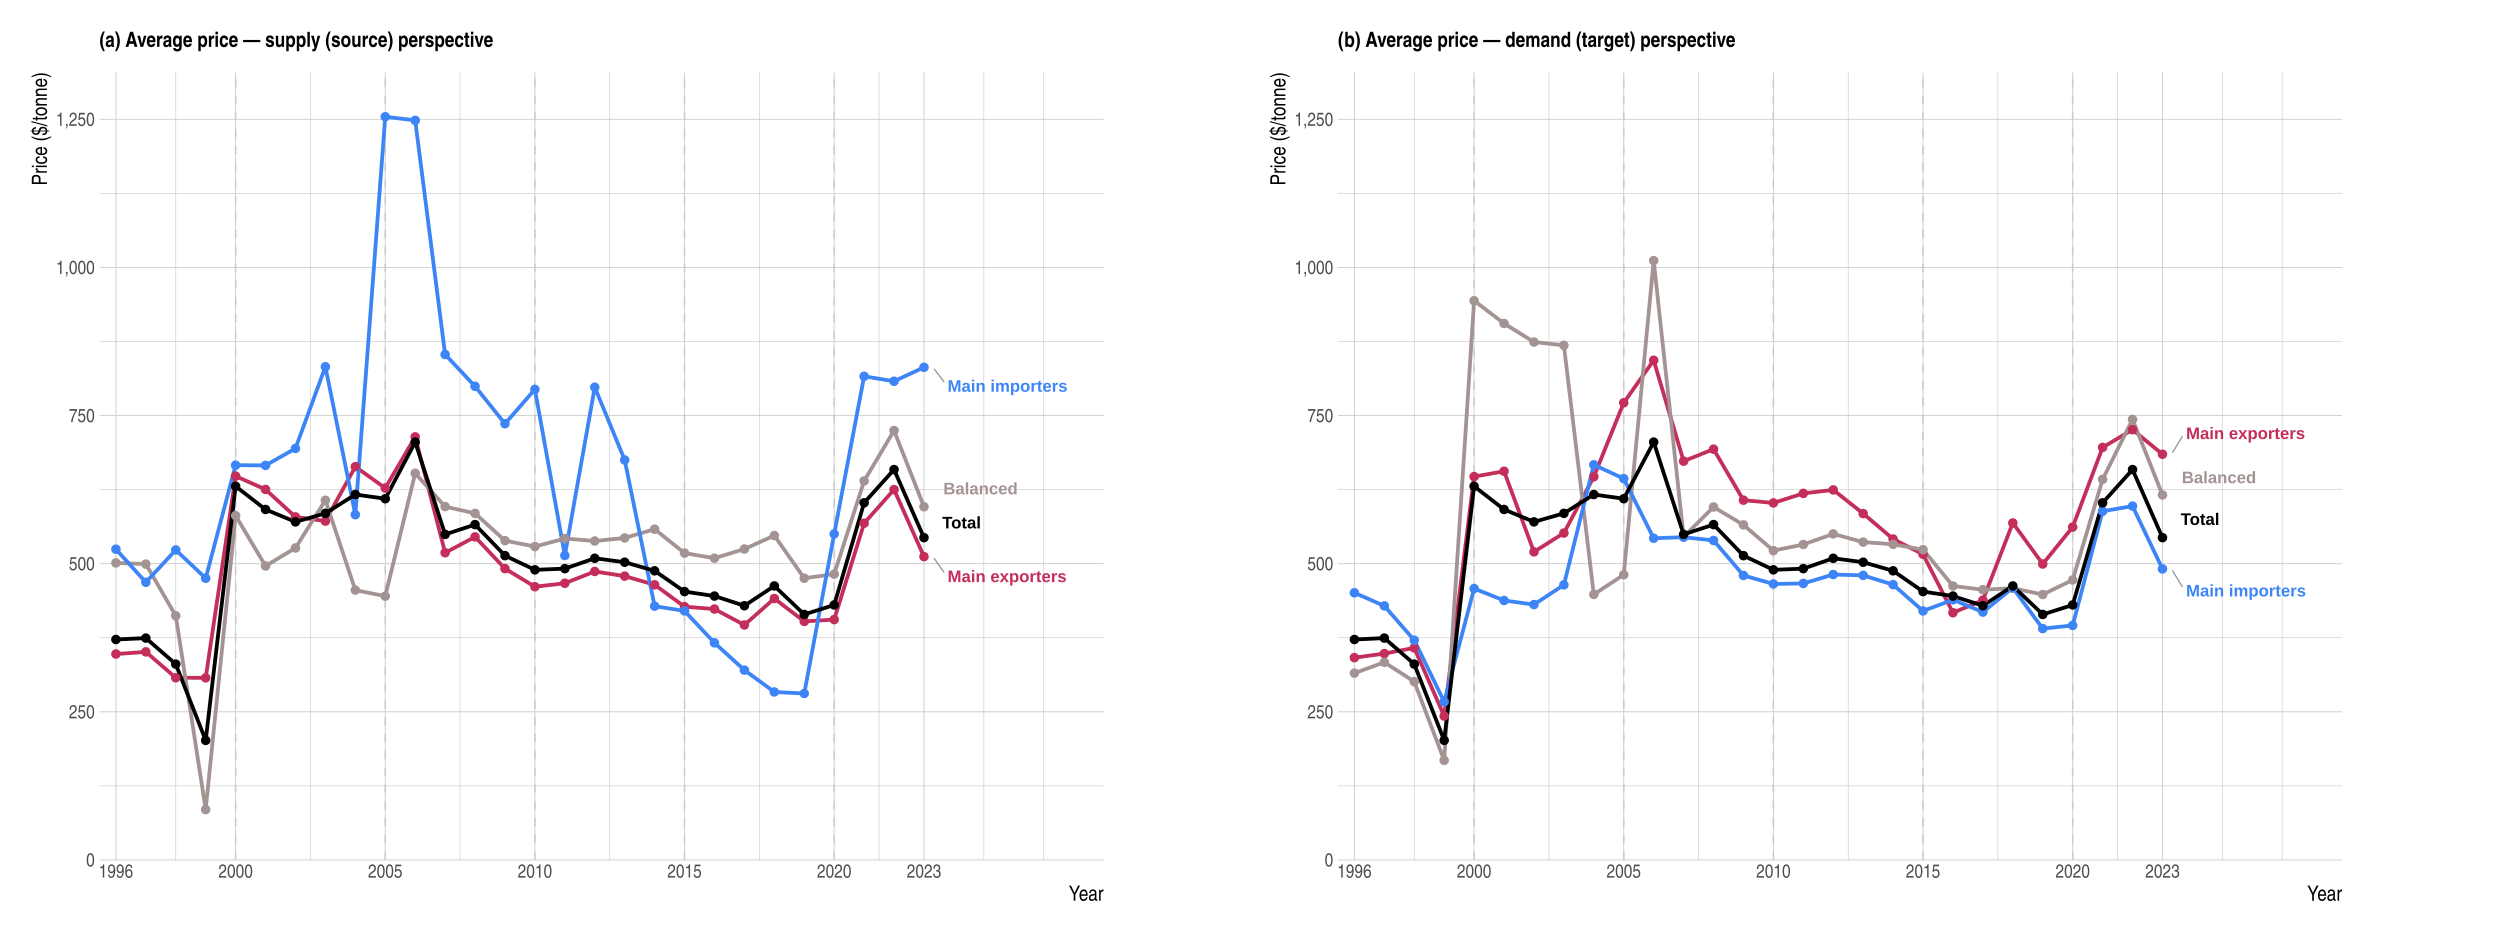
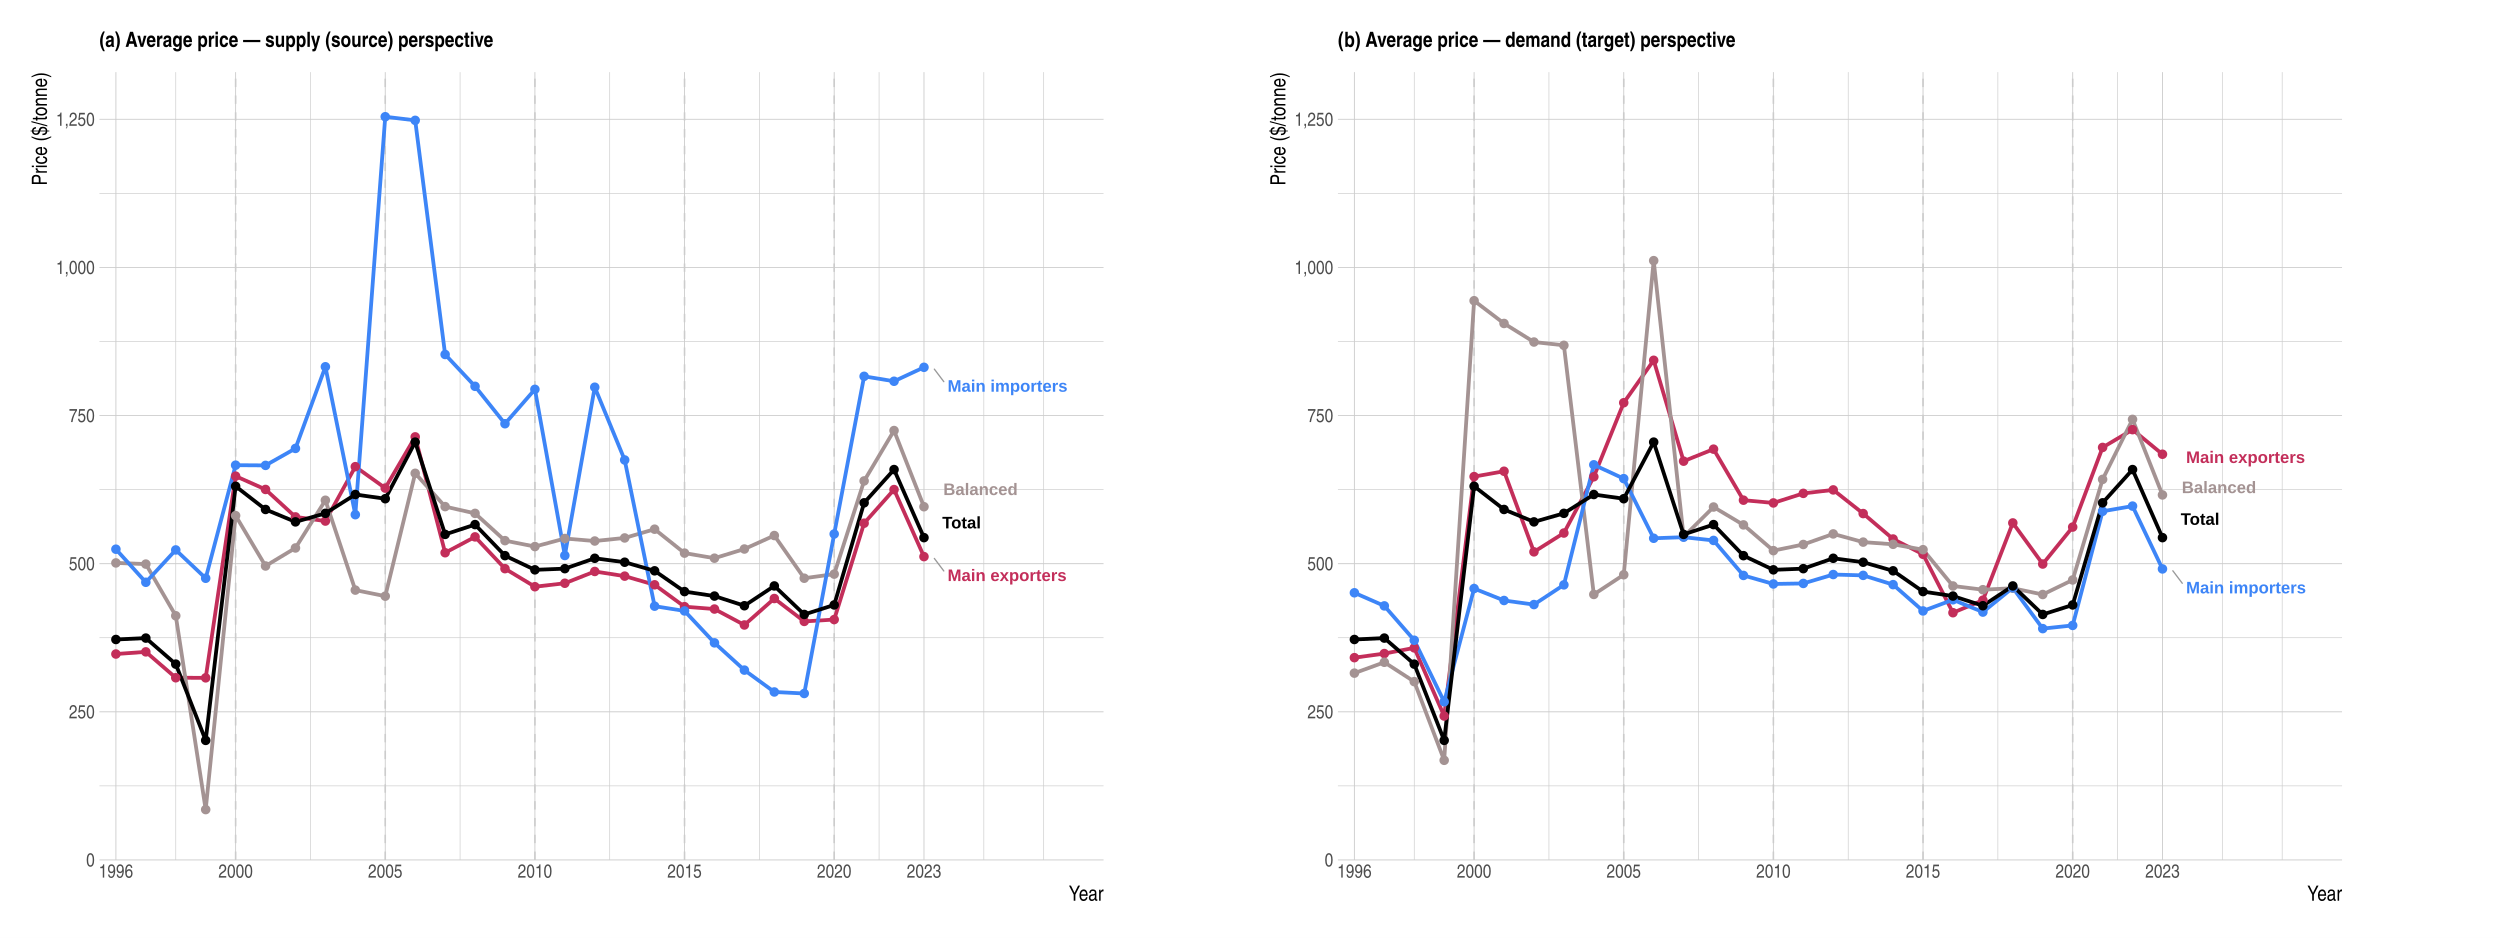
<svg xmlns="http://www.w3.org/2000/svg" class="svglite" width="1190.40pt" height="446.40pt" viewBox="0 0 1190.40 446.40">
  <defs>
    <style type="text/css">
    .svglite line, .svglite polyline, .svglite polygon, .svglite path, .svglite rect, .svglite circle {
      fill: none;
      stroke: #000000;
      stroke-linecap: round;
      stroke-linejoin: round;
      stroke-miterlimit: 10.00;
    }
    .svglite text {
      white-space: pre;
    }
  </style>
  </defs>
  <rect width="100%" height="100%" style="stroke: none; fill: #FFFFFF;" />
  <defs>
    <clipPath id="cpMC4wMHwxMTkwLjQwfDAuMDB8NDQ2LjQw">
      <rect x="0.00" y="0.00" width="1190.40" height="446.40" />
    </clipPath>
  </defs>
  <g clip-path="url(#cpMC4wMHwxMTkwLjQwfDAuMDB8NDQ2LjQw)">
    <rect x="0.00" y="0.00" width="1190.40" height="446.40" style="stroke-width: 1.07; stroke: #FFFFFF; fill: #FFFFFF;" />
  </g>
  <defs>
    <clipPath id="cpNDcuMzV8MTExNS4xOHwzNC4zNnw0MDkuNDY=">
      <rect x="47.35" y="34.36" width="1067.83" height="375.10" />
    </clipPath>
  </defs>
  <g clip-path="url(#cpNDcuMzV8MTExNS4xOHwzNC4zNnw0MDkuNDY=)">
</g>
  <g clip-path="url(#cpMC4wMHwxMTkwLjQwfDAuMDB8NDQ2LjQw)">
</g>
  <defs>
    <clipPath id="cpNS40OHw1OTUuMjB8NS40OHw0NDAuOTI=">
      <rect x="5.48" y="5.48" width="589.72" height="435.44" />
    </clipPath>
  </defs>
  <g clip-path="url(#cpNS40OHw1OTUuMjB8NS40OHw0NDAuOTI=)">
</g>
  <g clip-path="url(#cpMC4wMHwxMTkwLjQwfDAuMDB8NDQ2LjQw)">
</g>
  <defs>
    <clipPath id="cpNTk1LjIwfDExODQuOTJ8NS40OHw0NDAuOTI=">
      <rect x="595.20" y="5.48" width="589.72" height="435.44" />
    </clipPath>
  </defs>
  <g clip-path="url(#cpNTk1LjIwfDExODQuOTJ8NS40OHw0NDAuOTI=)">
</g>
  <g clip-path="url(#cpMC4wMHwxMTkwLjQwfDAuMDB8NDQ2LjQw)">
    <polyline points="47.35,374.20 525.46,374.20 " style="stroke-width: 0.32; stroke: #CCCCCC; stroke-linecap: butt;" />
    <polyline points="47.35,303.67 525.46,303.67 " style="stroke-width: 0.32; stroke: #CCCCCC; stroke-linecap: butt;" />
    <polyline points="47.35,233.14 525.46,233.14 " style="stroke-width: 0.32; stroke: #CCCCCC; stroke-linecap: butt;" />
    <polyline points="47.35,162.61 525.46,162.61 " style="stroke-width: 0.32; stroke: #CCCCCC; stroke-linecap: butt;" />
    <polyline points="47.35,92.08 525.46,92.08 " style="stroke-width: 0.32; stroke: #CCCCCC; stroke-linecap: butt;" />
    <polyline points="83.69,409.46 83.69,34.36 " style="stroke-width: 0.32; stroke: #CCCCCC; stroke-linecap: butt;" />
    <polyline points="147.82,409.46 147.82,34.36 " style="stroke-width: 0.32; stroke: #CCCCCC; stroke-linecap: butt;" />
    <polyline points="219.07,409.46 219.07,34.36 " style="stroke-width: 0.32; stroke: #CCCCCC; stroke-linecap: butt;" />
    <polyline points="290.32,409.46 290.32,34.36 " style="stroke-width: 0.32; stroke: #CCCCCC; stroke-linecap: butt;" />
    <polyline points="361.58,409.46 361.58,34.36 " style="stroke-width: 0.32; stroke: #CCCCCC; stroke-linecap: butt;" />
    <polyline points="418.58,409.46 418.58,34.36 " style="stroke-width: 0.32; stroke: #CCCCCC; stroke-linecap: butt;" />
    <polyline points="468.46,409.46 468.46,34.36 " style="stroke-width: 0.32; stroke: #CCCCCC; stroke-linecap: butt;" />
    <polyline points="496.96,409.46 496.96,34.36 " style="stroke-width: 0.32; stroke: #CCCCCC; stroke-linecap: butt;" />
    <polyline points="47.35,409.46 525.46,409.46 " style="stroke-width: 0.43; stroke: #CCCCCC; stroke-linecap: butt;" />
    <polyline points="47.35,338.93 525.46,338.93 " style="stroke-width: 0.43; stroke: #CCCCCC; stroke-linecap: butt;" />
    <polyline points="47.35,268.40 525.46,268.40 " style="stroke-width: 0.43; stroke: #CCCCCC; stroke-linecap: butt;" />
    <polyline points="47.35,197.87 525.46,197.87 " style="stroke-width: 0.43; stroke: #CCCCCC; stroke-linecap: butt;" />
    <polyline points="47.35,127.34 525.46,127.34 " style="stroke-width: 0.43; stroke: #CCCCCC; stroke-linecap: butt;" />
    <polyline points="47.35,56.81 525.46,56.81 " style="stroke-width: 0.43; stroke: #CCCCCC; stroke-linecap: butt;" />
    <polyline points="55.19,409.46 55.19,34.36 " style="stroke-width: 0.43; stroke: #CCCCCC; stroke-linecap: butt;" />
    <polyline points="112.19,409.46 112.19,34.36 " style="stroke-width: 0.43; stroke: #CCCCCC; stroke-linecap: butt;" />
    <polyline points="183.44,409.46 183.44,34.36 " style="stroke-width: 0.43; stroke: #CCCCCC; stroke-linecap: butt;" />
    <polyline points="254.70,409.46 254.70,34.36 " style="stroke-width: 0.43; stroke: #CCCCCC; stroke-linecap: butt;" />
    <polyline points="325.95,409.46 325.95,34.36 " style="stroke-width: 0.43; stroke: #CCCCCC; stroke-linecap: butt;" />
    <polyline points="397.21,409.46 397.21,34.36 " style="stroke-width: 0.43; stroke: #CCCCCC; stroke-linecap: butt;" />
    <polyline points="439.96,409.46 439.96,34.36 " style="stroke-width: 0.43; stroke: #CCCCCC; stroke-linecap: butt;" />
    <line x1="112.19" y1="409.46" x2="112.19" y2="34.36" style="stroke-width: 0.75; stroke: #CCCCCC; stroke-dasharray: 4.00,4.00; stroke-linecap: butt;" />
    <line x1="183.44" y1="409.46" x2="183.44" y2="34.36" style="stroke-width: 0.75; stroke: #CCCCCC; stroke-dasharray: 4.00,4.00; stroke-linecap: butt;" />
    <line x1="254.70" y1="409.46" x2="254.70" y2="34.36" style="stroke-width: 0.75; stroke: #CCCCCC; stroke-dasharray: 4.00,4.00; stroke-linecap: butt;" />
    <line x1="325.95" y1="409.46" x2="325.95" y2="34.36" style="stroke-width: 0.75; stroke: #CCCCCC; stroke-dasharray: 4.00,4.00; stroke-linecap: butt;" />
    <line x1="397.21" y1="409.46" x2="397.21" y2="34.36" style="stroke-width: 0.75; stroke: #CCCCCC; stroke-dasharray: 4.00,4.00; stroke-linecap: butt;" />
    <polyline points="55.19,311.42 69.44,310.39 83.69,322.72 97.94,322.76 112.19,226.72 126.44,233.06 140.69,246.13 154.94,248.11 169.19,222.21 183.44,232.41 197.70,208.02 211.95,263.19 226.20,255.64 240.45,270.77 254.70,279.37 268.95,277.72 283.20,272.11 297.45,274.33 311.70,278.46 325.95,288.88 340.20,290.00 354.45,297.59 368.70,284.99 382.95,295.89 397.21,295.01 411.46,249.13 425.71,233.12 439.96,265.04 " style="stroke-width: 1.81; stroke: #C32E5A; stroke-linecap: butt;" />
    <polyline points="55.19,268.04 69.44,268.60 83.69,293.20 97.94,385.49 112.19,245.52 126.44,269.50 140.69,260.92 154.94,238.20 169.19,280.98 183.44,283.87 197.70,225.37 211.95,241.22 226.20,244.45 240.45,257.43 254.70,260.25 268.95,256.42 283.20,257.61 297.45,256.15 311.70,251.98 325.95,263.37 340.20,265.79 354.45,261.42 368.70,255.00 382.95,275.33 397.21,273.37 411.46,229.00 425.71,205.01 439.96,241.28 " style="stroke-width: 1.81; stroke: #A49393; stroke-linecap: butt;" />
    <polyline points="55.19,261.51 69.44,277.26 83.69,261.86 97.94,275.34 112.19,221.50 126.44,221.60 140.69,213.52 154.94,174.64 169.19,245.07 183.44,55.59 197.70,57.31 211.95,168.79 226.20,183.95 240.45,201.76 254.70,185.39 268.95,264.51 283.20,184.38 297.45,219.02 311.70,288.63 325.95,290.91 340.20,306.10 354.45,319.08 368.70,329.49 382.95,330.21 397.21,254.26 411.46,179.19 425.71,181.54 439.96,174.90 " style="stroke-width: 1.81; stroke: #3D85F7; stroke-linecap: butt;" />
    <polyline points="55.19,304.50 69.44,303.83 83.69,316.23 97.94,352.54 112.19,231.54 126.44,242.59 140.69,248.50 154.94,244.43 169.19,235.47 183.44,237.47 197.70,210.52 211.95,254.46 226.20,249.79 240.45,264.58 254.70,271.33 268.95,270.77 283.20,265.83 297.45,267.71 311.70,271.80 325.95,281.69 340.20,283.82 354.45,288.43 368.70,279.00 382.95,292.58 397.21,288.05 411.46,239.42 425.71,223.59 439.96,256.00 " style="stroke-width: 1.81; stroke-linecap: butt;" />
    <circle cx="55.19" cy="311.42" r="2.27" style="stroke-width: 0.71; stroke: none; fill: #C32E5A;" />
    <circle cx="69.44" cy="310.39" r="2.27" style="stroke-width: 0.71; stroke: none; fill: #C32E5A;" />
    <circle cx="83.69" cy="322.72" r="2.27" style="stroke-width: 0.71; stroke: none; fill: #C32E5A;" />
    <circle cx="97.94" cy="322.76" r="2.27" style="stroke-width: 0.71; stroke: none; fill: #C32E5A;" />
    <circle cx="112.19" cy="226.72" r="2.27" style="stroke-width: 0.71; stroke: none; fill: #C32E5A;" />
    <circle cx="126.44" cy="233.06" r="2.27" style="stroke-width: 0.71; stroke: none; fill: #C32E5A;" />
    <circle cx="140.69" cy="246.13" r="2.27" style="stroke-width: 0.71; stroke: none; fill: #C32E5A;" />
    <circle cx="154.94" cy="248.11" r="2.27" style="stroke-width: 0.71; stroke: none; fill: #C32E5A;" />
    <circle cx="169.19" cy="222.21" r="2.27" style="stroke-width: 0.71; stroke: none; fill: #C32E5A;" />
    <circle cx="183.44" cy="232.41" r="2.27" style="stroke-width: 0.71; stroke: none; fill: #C32E5A;" />
    <circle cx="197.70" cy="208.02" r="2.27" style="stroke-width: 0.71; stroke: none; fill: #C32E5A;" />
    <circle cx="211.95" cy="263.19" r="2.27" style="stroke-width: 0.71; stroke: none; fill: #C32E5A;" />
    <circle cx="226.20" cy="255.64" r="2.27" style="stroke-width: 0.71; stroke: none; fill: #C32E5A;" />
    <circle cx="240.45" cy="270.77" r="2.27" style="stroke-width: 0.71; stroke: none; fill: #C32E5A;" />
    <circle cx="254.70" cy="279.37" r="2.27" style="stroke-width: 0.71; stroke: none; fill: #C32E5A;" />
    <circle cx="268.95" cy="277.72" r="2.27" style="stroke-width: 0.71; stroke: none; fill: #C32E5A;" />
    <circle cx="283.20" cy="272.11" r="2.27" style="stroke-width: 0.71; stroke: none; fill: #C32E5A;" />
    <circle cx="297.45" cy="274.33" r="2.27" style="stroke-width: 0.71; stroke: none; fill: #C32E5A;" />
    <circle cx="311.70" cy="278.46" r="2.27" style="stroke-width: 0.71; stroke: none; fill: #C32E5A;" />
    <circle cx="325.95" cy="288.88" r="2.27" style="stroke-width: 0.71; stroke: none; fill: #C32E5A;" />
    <circle cx="340.20" cy="290.00" r="2.27" style="stroke-width: 0.71; stroke: none; fill: #C32E5A;" />
    <circle cx="354.45" cy="297.59" r="2.27" style="stroke-width: 0.71; stroke: none; fill: #C32E5A;" />
    <circle cx="368.70" cy="284.99" r="2.27" style="stroke-width: 0.71; stroke: none; fill: #C32E5A;" />
    <circle cx="382.95" cy="295.89" r="2.27" style="stroke-width: 0.71; stroke: none; fill: #C32E5A;" />
    <circle cx="397.21" cy="295.01" r="2.27" style="stroke-width: 0.71; stroke: none; fill: #C32E5A;" />
    <circle cx="411.46" cy="249.13" r="2.27" style="stroke-width: 0.71; stroke: none; fill: #C32E5A;" />
    <circle cx="425.71" cy="233.12" r="2.27" style="stroke-width: 0.71; stroke: none; fill: #C32E5A;" />
    <circle cx="439.96" cy="265.04" r="2.27" style="stroke-width: 0.71; stroke: none; fill: #C32E5A;" />
    <circle cx="55.19" cy="268.04" r="2.27" style="stroke-width: 0.71; stroke: none; fill: #A49393;" />
    <circle cx="69.44" cy="268.60" r="2.27" style="stroke-width: 0.71; stroke: none; fill: #A49393;" />
    <circle cx="83.69" cy="293.20" r="2.27" style="stroke-width: 0.71; stroke: none; fill: #A49393;" />
    <circle cx="97.94" cy="385.49" r="2.27" style="stroke-width: 0.71; stroke: none; fill: #A49393;" />
    <circle cx="112.19" cy="245.52" r="2.27" style="stroke-width: 0.71; stroke: none; fill: #A49393;" />
    <circle cx="126.44" cy="269.50" r="2.27" style="stroke-width: 0.71; stroke: none; fill: #A49393;" />
    <circle cx="140.69" cy="260.92" r="2.27" style="stroke-width: 0.71; stroke: none; fill: #A49393;" />
    <circle cx="154.94" cy="238.20" r="2.27" style="stroke-width: 0.71; stroke: none; fill: #A49393;" />
    <circle cx="169.19" cy="280.98" r="2.27" style="stroke-width: 0.71; stroke: none; fill: #A49393;" />
    <circle cx="183.44" cy="283.87" r="2.27" style="stroke-width: 0.71; stroke: none; fill: #A49393;" />
    <circle cx="197.70" cy="225.37" r="2.27" style="stroke-width: 0.71; stroke: none; fill: #A49393;" />
    <circle cx="211.95" cy="241.22" r="2.27" style="stroke-width: 0.71; stroke: none; fill: #A49393;" />
    <circle cx="226.20" cy="244.45" r="2.27" style="stroke-width: 0.71; stroke: none; fill: #A49393;" />
    <circle cx="240.45" cy="257.43" r="2.27" style="stroke-width: 0.71; stroke: none; fill: #A49393;" />
    <circle cx="254.70" cy="260.25" r="2.27" style="stroke-width: 0.71; stroke: none; fill: #A49393;" />
    <circle cx="268.95" cy="256.42" r="2.27" style="stroke-width: 0.71; stroke: none; fill: #A49393;" />
    <circle cx="283.20" cy="257.61" r="2.27" style="stroke-width: 0.71; stroke: none; fill: #A49393;" />
    <circle cx="297.45" cy="256.15" r="2.27" style="stroke-width: 0.71; stroke: none; fill: #A49393;" />
    <circle cx="311.70" cy="251.98" r="2.27" style="stroke-width: 0.71; stroke: none; fill: #A49393;" />
    <circle cx="325.95" cy="263.37" r="2.27" style="stroke-width: 0.71; stroke: none; fill: #A49393;" />
    <circle cx="340.20" cy="265.79" r="2.27" style="stroke-width: 0.71; stroke: none; fill: #A49393;" />
    <circle cx="354.45" cy="261.42" r="2.27" style="stroke-width: 0.71; stroke: none; fill: #A49393;" />
    <circle cx="368.70" cy="255.00" r="2.27" style="stroke-width: 0.71; stroke: none; fill: #A49393;" />
    <circle cx="382.95" cy="275.33" r="2.27" style="stroke-width: 0.71; stroke: none; fill: #A49393;" />
    <circle cx="397.21" cy="273.37" r="2.27" style="stroke-width: 0.71; stroke: none; fill: #A49393;" />
    <circle cx="411.46" cy="229.00" r="2.27" style="stroke-width: 0.71; stroke: none; fill: #A49393;" />
    <circle cx="425.71" cy="205.01" r="2.27" style="stroke-width: 0.71; stroke: none; fill: #A49393;" />
    <circle cx="439.96" cy="241.28" r="2.27" style="stroke-width: 0.71; stroke: none; fill: #A49393;" />
    <circle cx="55.19" cy="261.51" r="2.27" style="stroke-width: 0.71; stroke: none; fill: #3D85F7;" />
    <circle cx="69.44" cy="277.26" r="2.27" style="stroke-width: 0.71; stroke: none; fill: #3D85F7;" />
    <circle cx="83.69" cy="261.86" r="2.27" style="stroke-width: 0.71; stroke: none; fill: #3D85F7;" />
    <circle cx="97.94" cy="275.34" r="2.27" style="stroke-width: 0.71; stroke: none; fill: #3D85F7;" />
    <circle cx="112.19" cy="221.50" r="2.27" style="stroke-width: 0.71; stroke: none; fill: #3D85F7;" />
    <circle cx="126.44" cy="221.60" r="2.27" style="stroke-width: 0.71; stroke: none; fill: #3D85F7;" />
    <circle cx="140.69" cy="213.52" r="2.27" style="stroke-width: 0.71; stroke: none; fill: #3D85F7;" />
    <circle cx="154.94" cy="174.64" r="2.27" style="stroke-width: 0.71; stroke: none; fill: #3D85F7;" />
    <circle cx="169.19" cy="245.07" r="2.27" style="stroke-width: 0.71; stroke: none; fill: #3D85F7;" />
    <circle cx="183.44" cy="55.59" r="2.27" style="stroke-width: 0.71; stroke: none; fill: #3D85F7;" />
    <circle cx="197.70" cy="57.31" r="2.27" style="stroke-width: 0.71; stroke: none; fill: #3D85F7;" />
    <circle cx="211.95" cy="168.79" r="2.27" style="stroke-width: 0.71; stroke: none; fill: #3D85F7;" />
    <circle cx="226.20" cy="183.95" r="2.27" style="stroke-width: 0.71; stroke: none; fill: #3D85F7;" />
    <circle cx="240.45" cy="201.76" r="2.27" style="stroke-width: 0.71; stroke: none; fill: #3D85F7;" />
    <circle cx="254.70" cy="185.39" r="2.27" style="stroke-width: 0.71; stroke: none; fill: #3D85F7;" />
    <circle cx="268.95" cy="264.51" r="2.27" style="stroke-width: 0.71; stroke: none; fill: #3D85F7;" />
    <circle cx="283.20" cy="184.38" r="2.27" style="stroke-width: 0.71; stroke: none; fill: #3D85F7;" />
    <circle cx="297.45" cy="219.02" r="2.27" style="stroke-width: 0.71; stroke: none; fill: #3D85F7;" />
    <circle cx="311.70" cy="288.63" r="2.27" style="stroke-width: 0.71; stroke: none; fill: #3D85F7;" />
    <circle cx="325.95" cy="290.91" r="2.27" style="stroke-width: 0.71; stroke: none; fill: #3D85F7;" />
    <circle cx="340.20" cy="306.10" r="2.27" style="stroke-width: 0.71; stroke: none; fill: #3D85F7;" />
    <circle cx="354.45" cy="319.08" r="2.27" style="stroke-width: 0.71; stroke: none; fill: #3D85F7;" />
    <circle cx="368.70" cy="329.49" r="2.27" style="stroke-width: 0.71; stroke: none; fill: #3D85F7;" />
    <circle cx="382.95" cy="330.21" r="2.27" style="stroke-width: 0.71; stroke: none; fill: #3D85F7;" />
    <circle cx="397.21" cy="254.26" r="2.27" style="stroke-width: 0.71; stroke: none; fill: #3D85F7;" />
    <circle cx="411.46" cy="179.19" r="2.27" style="stroke-width: 0.71; stroke: none; fill: #3D85F7;" />
    <circle cx="425.71" cy="181.54" r="2.27" style="stroke-width: 0.71; stroke: none; fill: #3D85F7;" />
    <circle cx="439.96" cy="174.90" r="2.27" style="stroke-width: 0.71; stroke: none; fill: #3D85F7;" />
    <circle cx="55.19" cy="304.50" r="2.27" style="stroke-width: 0.71; stroke: none; fill: #000000;" />
    <circle cx="69.44" cy="303.83" r="2.27" style="stroke-width: 0.71; stroke: none; fill: #000000;" />
    <circle cx="83.69" cy="316.23" r="2.27" style="stroke-width: 0.71; stroke: none; fill: #000000;" />
    <circle cx="97.94" cy="352.54" r="2.27" style="stroke-width: 0.71; stroke: none; fill: #000000;" />
    <circle cx="112.19" cy="231.54" r="2.27" style="stroke-width: 0.71; stroke: none; fill: #000000;" />
    <circle cx="126.44" cy="242.59" r="2.27" style="stroke-width: 0.71; stroke: none; fill: #000000;" />
    <circle cx="140.69" cy="248.50" r="2.27" style="stroke-width: 0.71; stroke: none; fill: #000000;" />
    <circle cx="154.94" cy="244.43" r="2.27" style="stroke-width: 0.71; stroke: none; fill: #000000;" />
    <circle cx="169.19" cy="235.47" r="2.27" style="stroke-width: 0.71; stroke: none; fill: #000000;" />
    <circle cx="183.44" cy="237.47" r="2.27" style="stroke-width: 0.71; stroke: none; fill: #000000;" />
    <circle cx="197.70" cy="210.52" r="2.27" style="stroke-width: 0.71; stroke: none; fill: #000000;" />
    <circle cx="211.95" cy="254.46" r="2.27" style="stroke-width: 0.71; stroke: none; fill: #000000;" />
    <circle cx="226.20" cy="249.79" r="2.27" style="stroke-width: 0.71; stroke: none; fill: #000000;" />
    <circle cx="240.45" cy="264.58" r="2.27" style="stroke-width: 0.71; stroke: none; fill: #000000;" />
    <circle cx="254.70" cy="271.33" r="2.27" style="stroke-width: 0.71; stroke: none; fill: #000000;" />
    <circle cx="268.95" cy="270.77" r="2.27" style="stroke-width: 0.71; stroke: none; fill: #000000;" />
    <circle cx="283.20" cy="265.83" r="2.27" style="stroke-width: 0.71; stroke: none; fill: #000000;" />
    <circle cx="297.45" cy="267.71" r="2.27" style="stroke-width: 0.71; stroke: none; fill: #000000;" />
    <circle cx="311.70" cy="271.80" r="2.27" style="stroke-width: 0.71; stroke: none; fill: #000000;" />
    <circle cx="325.95" cy="281.69" r="2.27" style="stroke-width: 0.71; stroke: none; fill: #000000;" />
    <circle cx="340.20" cy="283.82" r="2.27" style="stroke-width: 0.71; stroke: none; fill: #000000;" />
    <circle cx="354.45" cy="288.43" r="2.27" style="stroke-width: 0.71; stroke: none; fill: #000000;" />
    <circle cx="368.70" cy="279.00" r="2.27" style="stroke-width: 0.71; stroke: none; fill: #000000;" />
    <circle cx="382.95" cy="292.58" r="2.27" style="stroke-width: 0.71; stroke: none; fill: #000000;" />
    <circle cx="397.21" cy="288.05" r="2.27" style="stroke-width: 0.71; stroke: none; fill: #000000;" />
    <circle cx="411.46" cy="239.42" r="2.27" style="stroke-width: 0.71; stroke: none; fill: #000000;" />
    <circle cx="425.71" cy="223.59" r="2.27" style="stroke-width: 0.71; stroke: none; fill: #000000;" />
    <circle cx="439.96" cy="256.00" r="2.27" style="stroke-width: 0.71; stroke: none; fill: #000000;" />
-     <line x1="449.39" y1="272.41" x2="444.86" y2="265.93" style="stroke-width: 0.64; stroke: #999999;" />
+     <line x1="449.39" y1="271.86" x2="444.90" y2="265.92" style="stroke-width: 0.64; stroke: #999999;" />
    <line x1="449.39" y1="181.72" x2="444.90" y2="175.78" style="stroke-width: 0.64; stroke: #999999;" />
-     <text x="451.19" y="277.18" style="font-size: 7.97px; font-weight: bold;fill: #C32E5A; font-family: &quot;Liberation Sans&quot;;" textLength="67.92px" lengthAdjust="spacingAndGlyphs">Main exporters</text>
-     <text x="449.16" y="235.38" style="font-size: 7.97px; font-weight: bold;fill: #A49393; font-family: &quot;Liberation Sans&quot;;" textLength="41.00px" lengthAdjust="spacingAndGlyphs">Balanced</text>
+     <text x="451.19" y="276.67" style="font-size: 7.97px; font-weight: bold;fill: #C32E5A; font-family: &quot;Liberation Sans&quot;;" textLength="67.92px" lengthAdjust="spacingAndGlyphs">Main exporters</text>
+     <text x="449.16" y="235.73" style="font-size: 7.97px; font-weight: bold;fill: #A49393; font-family: &quot;Liberation Sans&quot;;" textLength="41.00px" lengthAdjust="spacingAndGlyphs">Balanced</text>
    <text x="451.19" y="186.53" style="font-size: 7.97px; font-weight: bold;fill: #3D85F7; font-family: &quot;Liberation Sans&quot;;" textLength="68.41px" lengthAdjust="spacingAndGlyphs">Main importers</text>
    <text x="448.64" y="251.60" style="font-size: 7.97px; font-weight: bold; font-family: &quot;Liberation Sans&quot;;" textLength="21.74px" lengthAdjust="spacingAndGlyphs">Total</text>
    <text x="45.11" y="412.56" text-anchor="end" style="font-size: 9.00px;fill: #4D4D4D; font-family: &quot;Liberation Sans Narrow&quot;;" textLength="4.10px" lengthAdjust="spacingAndGlyphs">0</text>
    <text x="45.11" y="342.03" text-anchor="end" style="font-size: 9.00px;fill: #4D4D4D; font-family: &quot;Liberation Sans Narrow&quot;;" textLength="12.31px" lengthAdjust="spacingAndGlyphs">250</text>
    <text x="45.11" y="271.50" text-anchor="end" style="font-size: 9.00px;fill: #4D4D4D; font-family: &quot;Liberation Sans Narrow&quot;;" textLength="12.31px" lengthAdjust="spacingAndGlyphs">500</text>
    <text x="45.11" y="200.97" text-anchor="end" style="font-size: 9.00px;fill: #4D4D4D; font-family: &quot;Liberation Sans Narrow&quot;;" textLength="12.31px" lengthAdjust="spacingAndGlyphs">750</text>
    <text x="45.11" y="130.44" text-anchor="end" style="font-size: 9.00px;fill: #4D4D4D; font-family: &quot;Liberation Sans Narrow&quot;;" textLength="18.47px" lengthAdjust="spacingAndGlyphs">1,000</text>
    <text x="45.11" y="59.91" text-anchor="end" style="font-size: 9.00px;fill: #4D4D4D; font-family: &quot;Liberation Sans Narrow&quot;;" textLength="18.47px" lengthAdjust="spacingAndGlyphs">1,250</text>
    <text x="55.19" y="417.89" text-anchor="middle" style="font-size: 9.00px;fill: #4D4D4D; font-family: &quot;Liberation Sans Narrow&quot;;" textLength="16.42px" lengthAdjust="spacingAndGlyphs">1996</text>
    <text x="112.19" y="417.89" text-anchor="middle" style="font-size: 9.00px;fill: #4D4D4D; font-family: &quot;Liberation Sans Narrow&quot;;" textLength="16.42px" lengthAdjust="spacingAndGlyphs">2000</text>
    <text x="183.44" y="417.89" text-anchor="middle" style="font-size: 9.00px;fill: #4D4D4D; font-family: &quot;Liberation Sans Narrow&quot;;" textLength="16.42px" lengthAdjust="spacingAndGlyphs">2005</text>
    <text x="254.70" y="417.89" text-anchor="middle" style="font-size: 9.00px;fill: #4D4D4D; font-family: &quot;Liberation Sans Narrow&quot;;" textLength="16.42px" lengthAdjust="spacingAndGlyphs">2010</text>
    <text x="325.95" y="417.89" text-anchor="middle" style="font-size: 9.00px;fill: #4D4D4D; font-family: &quot;Liberation Sans Narrow&quot;;" textLength="16.42px" lengthAdjust="spacingAndGlyphs">2015</text>
    <text x="397.21" y="417.89" text-anchor="middle" style="font-size: 9.00px;fill: #4D4D4D; font-family: &quot;Liberation Sans Narrow&quot;;" textLength="16.42px" lengthAdjust="spacingAndGlyphs">2020</text>
    <text x="439.96" y="417.89" text-anchor="middle" style="font-size: 9.00px;fill: #4D4D4D; font-family: &quot;Liberation Sans Narrow&quot;;" textLength="16.42px" lengthAdjust="spacingAndGlyphs">2023</text>
    <text x="525.46" y="428.88" text-anchor="end" style="font-size: 10.00px; font-family: &quot;Liberation Sans Narrow&quot;;" textLength="16.57px" lengthAdjust="spacingAndGlyphs">Year</text>
    <text transform="translate(22.33,34.36) rotate(-90)" text-anchor="end" style="font-size: 10.00px; font-family: &quot;Liberation Sans Narrow&quot;;" textLength="53.78px" lengthAdjust="spacingAndGlyphs">Price ($/tonne)</text>
    <text x="47.35" y="22.33" style="font-size: 10.00px; font-weight: bold; font-family: &quot;Liberation Sans Narrow&quot;;" textLength="187.61px" lengthAdjust="spacingAndGlyphs">(a) Average price — supply (source) perspective</text>
    <polyline points="637.07,374.20 1115.18,374.20 " style="stroke-width: 0.32; stroke: #CCCCCC; stroke-linecap: butt;" />
    <polyline points="637.07,303.67 1115.18,303.67 " style="stroke-width: 0.32; stroke: #CCCCCC; stroke-linecap: butt;" />
    <polyline points="637.07,233.14 1115.18,233.14 " style="stroke-width: 0.32; stroke: #CCCCCC; stroke-linecap: butt;" />
    <polyline points="637.07,162.61 1115.18,162.61 " style="stroke-width: 0.32; stroke: #CCCCCC; stroke-linecap: butt;" />
    <polyline points="637.07,92.08 1115.18,92.08 " style="stroke-width: 0.32; stroke: #CCCCCC; stroke-linecap: butt;" />
    <polyline points="673.41,409.46 673.41,34.36 " style="stroke-width: 0.32; stroke: #CCCCCC; stroke-linecap: butt;" />
    <polyline points="737.54,409.46 737.54,34.36 " style="stroke-width: 0.32; stroke: #CCCCCC; stroke-linecap: butt;" />
    <polyline points="808.79,409.46 808.79,34.36 " style="stroke-width: 0.32; stroke: #CCCCCC; stroke-linecap: butt;" />
    <polyline points="880.05,409.46 880.05,34.36 " style="stroke-width: 0.32; stroke: #CCCCCC; stroke-linecap: butt;" />
    <polyline points="951.30,409.46 951.30,34.36 " style="stroke-width: 0.32; stroke: #CCCCCC; stroke-linecap: butt;" />
    <polyline points="1008.30,409.46 1008.30,34.36 " style="stroke-width: 0.32; stroke: #CCCCCC; stroke-linecap: butt;" />
    <polyline points="1058.18,409.46 1058.18,34.36 " style="stroke-width: 0.32; stroke: #CCCCCC; stroke-linecap: butt;" />
    <polyline points="1086.68,409.46 1086.68,34.36 " style="stroke-width: 0.32; stroke: #CCCCCC; stroke-linecap: butt;" />
    <polyline points="637.07,409.46 1115.18,409.46 " style="stroke-width: 0.43; stroke: #CCCCCC; stroke-linecap: butt;" />
    <polyline points="637.07,338.93 1115.18,338.93 " style="stroke-width: 0.43; stroke: #CCCCCC; stroke-linecap: butt;" />
    <polyline points="637.07,268.40 1115.18,268.40 " style="stroke-width: 0.43; stroke: #CCCCCC; stroke-linecap: butt;" />
    <polyline points="637.07,197.87 1115.18,197.87 " style="stroke-width: 0.43; stroke: #CCCCCC; stroke-linecap: butt;" />
    <polyline points="637.07,127.34 1115.18,127.34 " style="stroke-width: 0.43; stroke: #CCCCCC; stroke-linecap: butt;" />
    <polyline points="637.07,56.81 1115.18,56.81 " style="stroke-width: 0.43; stroke: #CCCCCC; stroke-linecap: butt;" />
    <polyline points="644.91,409.46 644.91,34.36 " style="stroke-width: 0.43; stroke: #CCCCCC; stroke-linecap: butt;" />
    <polyline points="701.91,409.46 701.91,34.36 " style="stroke-width: 0.43; stroke: #CCCCCC; stroke-linecap: butt;" />
    <polyline points="773.16,409.46 773.16,34.36 " style="stroke-width: 0.43; stroke: #CCCCCC; stroke-linecap: butt;" />
    <polyline points="844.42,409.46 844.42,34.36 " style="stroke-width: 0.43; stroke: #CCCCCC; stroke-linecap: butt;" />
    <polyline points="915.67,409.46 915.67,34.36 " style="stroke-width: 0.43; stroke: #CCCCCC; stroke-linecap: butt;" />
    <polyline points="986.93,409.46 986.93,34.36 " style="stroke-width: 0.43; stroke: #CCCCCC; stroke-linecap: butt;" />
    <polyline points="1029.68,409.46 1029.68,34.36 " style="stroke-width: 0.43; stroke: #CCCCCC; stroke-linecap: butt;" />
    <line x1="701.91" y1="409.46" x2="701.91" y2="34.36" style="stroke-width: 0.75; stroke: #CCCCCC; stroke-dasharray: 4.00,4.00; stroke-linecap: butt;" />
    <line x1="773.16" y1="409.46" x2="773.16" y2="34.36" style="stroke-width: 0.75; stroke: #CCCCCC; stroke-dasharray: 4.00,4.00; stroke-linecap: butt;" />
    <line x1="844.42" y1="409.46" x2="844.42" y2="34.36" style="stroke-width: 0.75; stroke: #CCCCCC; stroke-dasharray: 4.00,4.00; stroke-linecap: butt;" />
    <line x1="915.67" y1="409.46" x2="915.67" y2="34.36" style="stroke-width: 0.75; stroke: #CCCCCC; stroke-dasharray: 4.00,4.00; stroke-linecap: butt;" />
    <line x1="986.93" y1="409.46" x2="986.93" y2="34.36" style="stroke-width: 0.75; stroke: #CCCCCC; stroke-dasharray: 4.00,4.00; stroke-linecap: butt;" />
    <polyline points="644.91,313.15 659.16,311.20 673.41,308.50 687.66,340.94 701.91,226.94 716.16,224.39 730.41,262.77 744.66,253.81 758.91,227.02 773.16,191.77 787.42,171.56 801.67,219.59 815.92,213.87 830.17,238.16 844.42,239.48 858.67,234.92 872.92,233.27 887.17,244.54 901.42,256.66 915.67,263.93 929.92,291.75 944.17,285.80 958.42,249.00 972.67,268.57 986.93,250.97 1001.18,213.05 1015.43,204.58 1029.68,216.29 " style="stroke-width: 1.81; stroke: #C32E5A; stroke-linecap: butt;" />
    <polyline points="644.91,320.52 659.16,315.35 673.41,324.57 687.66,362.03 701.91,143.19 716.16,154.02 730.41,162.86 744.66,164.43 758.91,283.05 773.16,273.67 787.42,124.11 801.67,255.58 815.92,241.42 830.17,249.93 844.42,262.19 858.67,259.26 872.92,254.23 887.17,258.13 901.42,259.18 915.67,261.74 929.92,279.02 944.17,280.79 958.42,280.09 972.67,283.08 986.93,276.15 1001.18,228.26 1015.43,199.69 1029.68,235.67 " style="stroke-width: 1.81; stroke: #A49393; stroke-linecap: butt;" />
    <polyline points="644.91,282.26 659.16,288.50 673.41,304.86 687.66,334.16 701.91,280.24 716.16,285.93 730.41,287.87 744.66,278.49 758.91,221.32 773.16,227.90 787.42,256.30 801.67,255.79 815.92,257.33 830.17,274.00 844.42,278.06 858.67,277.81 872.92,273.57 887.17,273.97 901.42,278.38 915.67,290.91 929.92,285.59 944.17,291.45 958.42,279.88 972.67,299.32 986.93,297.80 1001.18,243.45 1015.43,240.98 1029.68,270.90 " style="stroke-width: 1.81; stroke: #3D85F7; stroke-linecap: butt;" />
    <polyline points="644.91,304.50 659.16,303.83 673.41,316.23 687.66,352.54 701.91,231.54 716.16,242.59 730.41,248.50 744.66,244.43 758.91,235.47 773.16,237.47 787.42,210.52 801.67,254.46 815.92,249.79 830.17,264.58 844.42,271.33 858.67,270.77 872.92,265.83 887.17,267.71 901.42,271.80 915.67,281.69 929.92,283.82 944.17,288.43 958.42,279.00 972.67,292.58 986.93,288.05 1001.18,239.42 1015.43,223.59 1029.68,256.00 " style="stroke-width: 1.81; stroke-linecap: butt;" />
    <circle cx="644.91" cy="313.15" r="2.27" style="stroke-width: 0.71; stroke: none; fill: #C32E5A;" />
    <circle cx="659.16" cy="311.20" r="2.27" style="stroke-width: 0.71; stroke: none; fill: #C32E5A;" />
    <circle cx="673.41" cy="308.50" r="2.27" style="stroke-width: 0.71; stroke: none; fill: #C32E5A;" />
    <circle cx="687.66" cy="340.94" r="2.27" style="stroke-width: 0.71; stroke: none; fill: #C32E5A;" />
    <circle cx="701.91" cy="226.94" r="2.27" style="stroke-width: 0.71; stroke: none; fill: #C32E5A;" />
    <circle cx="716.16" cy="224.39" r="2.27" style="stroke-width: 0.71; stroke: none; fill: #C32E5A;" />
    <circle cx="730.41" cy="262.77" r="2.27" style="stroke-width: 0.71; stroke: none; fill: #C32E5A;" />
    <circle cx="744.66" cy="253.81" r="2.27" style="stroke-width: 0.71; stroke: none; fill: #C32E5A;" />
    <circle cx="758.91" cy="227.02" r="2.27" style="stroke-width: 0.71; stroke: none; fill: #C32E5A;" />
    <circle cx="773.16" cy="191.77" r="2.27" style="stroke-width: 0.71; stroke: none; fill: #C32E5A;" />
    <circle cx="787.42" cy="171.56" r="2.27" style="stroke-width: 0.71; stroke: none; fill: #C32E5A;" />
    <circle cx="801.67" cy="219.59" r="2.27" style="stroke-width: 0.71; stroke: none; fill: #C32E5A;" />
    <circle cx="815.92" cy="213.87" r="2.27" style="stroke-width: 0.71; stroke: none; fill: #C32E5A;" />
    <circle cx="830.17" cy="238.16" r="2.27" style="stroke-width: 0.71; stroke: none; fill: #C32E5A;" />
    <circle cx="844.42" cy="239.48" r="2.27" style="stroke-width: 0.71; stroke: none; fill: #C32E5A;" />
    <circle cx="858.67" cy="234.92" r="2.27" style="stroke-width: 0.71; stroke: none; fill: #C32E5A;" />
    <circle cx="872.92" cy="233.27" r="2.27" style="stroke-width: 0.71; stroke: none; fill: #C32E5A;" />
    <circle cx="887.17" cy="244.54" r="2.27" style="stroke-width: 0.71; stroke: none; fill: #C32E5A;" />
    <circle cx="901.42" cy="256.66" r="2.27" style="stroke-width: 0.71; stroke: none; fill: #C32E5A;" />
    <circle cx="915.67" cy="263.93" r="2.27" style="stroke-width: 0.71; stroke: none; fill: #C32E5A;" />
    <circle cx="929.92" cy="291.75" r="2.27" style="stroke-width: 0.71; stroke: none; fill: #C32E5A;" />
    <circle cx="944.17" cy="285.80" r="2.27" style="stroke-width: 0.71; stroke: none; fill: #C32E5A;" />
    <circle cx="958.42" cy="249.00" r="2.27" style="stroke-width: 0.71; stroke: none; fill: #C32E5A;" />
    <circle cx="972.67" cy="268.57" r="2.27" style="stroke-width: 0.71; stroke: none; fill: #C32E5A;" />
    <circle cx="986.93" cy="250.97" r="2.27" style="stroke-width: 0.71; stroke: none; fill: #C32E5A;" />
    <circle cx="1001.18" cy="213.05" r="2.27" style="stroke-width: 0.71; stroke: none; fill: #C32E5A;" />
    <circle cx="1015.43" cy="204.58" r="2.27" style="stroke-width: 0.71; stroke: none; fill: #C32E5A;" />
    <circle cx="1029.68" cy="216.29" r="2.27" style="stroke-width: 0.71; stroke: none; fill: #C32E5A;" />
    <circle cx="644.91" cy="320.52" r="2.27" style="stroke-width: 0.71; stroke: none; fill: #A49393;" />
    <circle cx="659.16" cy="315.35" r="2.27" style="stroke-width: 0.71; stroke: none; fill: #A49393;" />
    <circle cx="673.41" cy="324.57" r="2.27" style="stroke-width: 0.71; stroke: none; fill: #A49393;" />
    <circle cx="687.66" cy="362.03" r="2.27" style="stroke-width: 0.71; stroke: none; fill: #A49393;" />
    <circle cx="701.91" cy="143.19" r="2.27" style="stroke-width: 0.71; stroke: none; fill: #A49393;" />
    <circle cx="716.16" cy="154.02" r="2.27" style="stroke-width: 0.71; stroke: none; fill: #A49393;" />
    <circle cx="730.41" cy="162.86" r="2.27" style="stroke-width: 0.71; stroke: none; fill: #A49393;" />
    <circle cx="744.66" cy="164.43" r="2.27" style="stroke-width: 0.71; stroke: none; fill: #A49393;" />
    <circle cx="758.91" cy="283.05" r="2.27" style="stroke-width: 0.71; stroke: none; fill: #A49393;" />
    <circle cx="773.16" cy="273.67" r="2.27" style="stroke-width: 0.71; stroke: none; fill: #A49393;" />
    <circle cx="787.42" cy="124.11" r="2.27" style="stroke-width: 0.71; stroke: none; fill: #A49393;" />
    <circle cx="801.67" cy="255.58" r="2.27" style="stroke-width: 0.71; stroke: none; fill: #A49393;" />
    <circle cx="815.92" cy="241.42" r="2.27" style="stroke-width: 0.71; stroke: none; fill: #A49393;" />
    <circle cx="830.17" cy="249.93" r="2.27" style="stroke-width: 0.71; stroke: none; fill: #A49393;" />
    <circle cx="844.42" cy="262.19" r="2.27" style="stroke-width: 0.71; stroke: none; fill: #A49393;" />
    <circle cx="858.67" cy="259.26" r="2.27" style="stroke-width: 0.71; stroke: none; fill: #A49393;" />
    <circle cx="872.92" cy="254.23" r="2.27" style="stroke-width: 0.71; stroke: none; fill: #A49393;" />
    <circle cx="887.17" cy="258.13" r="2.27" style="stroke-width: 0.71; stroke: none; fill: #A49393;" />
    <circle cx="901.42" cy="259.18" r="2.27" style="stroke-width: 0.71; stroke: none; fill: #A49393;" />
    <circle cx="915.67" cy="261.74" r="2.27" style="stroke-width: 0.71; stroke: none; fill: #A49393;" />
    <circle cx="929.92" cy="279.02" r="2.27" style="stroke-width: 0.71; stroke: none; fill: #A49393;" />
    <circle cx="944.17" cy="280.79" r="2.27" style="stroke-width: 0.71; stroke: none; fill: #A49393;" />
    <circle cx="958.42" cy="280.09" r="2.27" style="stroke-width: 0.71; stroke: none; fill: #A49393;" />
    <circle cx="972.67" cy="283.08" r="2.27" style="stroke-width: 0.71; stroke: none; fill: #A49393;" />
    <circle cx="986.93" cy="276.15" r="2.27" style="stroke-width: 0.71; stroke: none; fill: #A49393;" />
    <circle cx="1001.18" cy="228.26" r="2.27" style="stroke-width: 0.71; stroke: none; fill: #A49393;" />
    <circle cx="1015.43" cy="199.69" r="2.27" style="stroke-width: 0.71; stroke: none; fill: #A49393;" />
    <circle cx="1029.68" cy="235.67" r="2.27" style="stroke-width: 0.71; stroke: none; fill: #A49393;" />
    <circle cx="644.91" cy="282.26" r="2.27" style="stroke-width: 0.71; stroke: none; fill: #3D85F7;" />
    <circle cx="659.16" cy="288.50" r="2.27" style="stroke-width: 0.71; stroke: none; fill: #3D85F7;" />
    <circle cx="673.41" cy="304.86" r="2.27" style="stroke-width: 0.71; stroke: none; fill: #3D85F7;" />
    <circle cx="687.66" cy="334.16" r="2.27" style="stroke-width: 0.71; stroke: none; fill: #3D85F7;" />
    <circle cx="701.91" cy="280.24" r="2.27" style="stroke-width: 0.71; stroke: none; fill: #3D85F7;" />
    <circle cx="716.16" cy="285.93" r="2.27" style="stroke-width: 0.71; stroke: none; fill: #3D85F7;" />
    <circle cx="730.41" cy="287.87" r="2.27" style="stroke-width: 0.71; stroke: none; fill: #3D85F7;" />
    <circle cx="744.66" cy="278.49" r="2.27" style="stroke-width: 0.71; stroke: none; fill: #3D85F7;" />
    <circle cx="758.91" cy="221.32" r="2.27" style="stroke-width: 0.71; stroke: none; fill: #3D85F7;" />
    <circle cx="773.16" cy="227.90" r="2.27" style="stroke-width: 0.71; stroke: none; fill: #3D85F7;" />
    <circle cx="787.42" cy="256.30" r="2.27" style="stroke-width: 0.71; stroke: none; fill: #3D85F7;" />
    <circle cx="801.67" cy="255.79" r="2.27" style="stroke-width: 0.71; stroke: none; fill: #3D85F7;" />
    <circle cx="815.92" cy="257.33" r="2.27" style="stroke-width: 0.71; stroke: none; fill: #3D85F7;" />
    <circle cx="830.17" cy="274.00" r="2.27" style="stroke-width: 0.71; stroke: none; fill: #3D85F7;" />
    <circle cx="844.42" cy="278.06" r="2.27" style="stroke-width: 0.71; stroke: none; fill: #3D85F7;" />
    <circle cx="858.67" cy="277.81" r="2.27" style="stroke-width: 0.71; stroke: none; fill: #3D85F7;" />
    <circle cx="872.92" cy="273.57" r="2.27" style="stroke-width: 0.71; stroke: none; fill: #3D85F7;" />
    <circle cx="887.17" cy="273.97" r="2.27" style="stroke-width: 0.71; stroke: none; fill: #3D85F7;" />
    <circle cx="901.42" cy="278.38" r="2.27" style="stroke-width: 0.71; stroke: none; fill: #3D85F7;" />
    <circle cx="915.67" cy="290.91" r="2.27" style="stroke-width: 0.71; stroke: none; fill: #3D85F7;" />
    <circle cx="929.92" cy="285.59" r="2.27" style="stroke-width: 0.71; stroke: none; fill: #3D85F7;" />
    <circle cx="944.17" cy="291.45" r="2.27" style="stroke-width: 0.71; stroke: none; fill: #3D85F7;" />
    <circle cx="958.42" cy="279.88" r="2.27" style="stroke-width: 0.71; stroke: none; fill: #3D85F7;" />
    <circle cx="972.67" cy="299.32" r="2.27" style="stroke-width: 0.71; stroke: none; fill: #3D85F7;" />
    <circle cx="986.93" cy="297.80" r="2.27" style="stroke-width: 0.71; stroke: none; fill: #3D85F7;" />
    <circle cx="1001.18" cy="243.45" r="2.27" style="stroke-width: 0.71; stroke: none; fill: #3D85F7;" />
    <circle cx="1015.43" cy="240.98" r="2.27" style="stroke-width: 0.71; stroke: none; fill: #3D85F7;" />
    <circle cx="1029.68" cy="270.90" r="2.27" style="stroke-width: 0.71; stroke: none; fill: #3D85F7;" />
    <circle cx="644.91" cy="304.50" r="2.27" style="stroke-width: 0.71; stroke: none; fill: #000000;" />
    <circle cx="659.16" cy="303.83" r="2.27" style="stroke-width: 0.71; stroke: none; fill: #000000;" />
    <circle cx="673.41" cy="316.23" r="2.27" style="stroke-width: 0.71; stroke: none; fill: #000000;" />
    <circle cx="687.66" cy="352.54" r="2.27" style="stroke-width: 0.71; stroke: none; fill: #000000;" />
    <circle cx="701.91" cy="231.54" r="2.27" style="stroke-width: 0.71; stroke: none; fill: #000000;" />
    <circle cx="716.16" cy="242.59" r="2.27" style="stroke-width: 0.71; stroke: none; fill: #000000;" />
    <circle cx="730.41" cy="248.50" r="2.27" style="stroke-width: 0.71; stroke: none; fill: #000000;" />
    <circle cx="744.66" cy="244.43" r="2.27" style="stroke-width: 0.71; stroke: none; fill: #000000;" />
    <circle cx="758.91" cy="235.47" r="2.27" style="stroke-width: 0.71; stroke: none; fill: #000000;" />
    <circle cx="773.16" cy="237.47" r="2.27" style="stroke-width: 0.71; stroke: none; fill: #000000;" />
    <circle cx="787.42" cy="210.52" r="2.27" style="stroke-width: 0.71; stroke: none; fill: #000000;" />
    <circle cx="801.67" cy="254.46" r="2.27" style="stroke-width: 0.71; stroke: none; fill: #000000;" />
    <circle cx="815.92" cy="249.79" r="2.27" style="stroke-width: 0.71; stroke: none; fill: #000000;" />
    <circle cx="830.17" cy="264.58" r="2.27" style="stroke-width: 0.71; stroke: none; fill: #000000;" />
    <circle cx="844.42" cy="271.33" r="2.27" style="stroke-width: 0.71; stroke: none; fill: #000000;" />
    <circle cx="858.67" cy="270.77" r="2.27" style="stroke-width: 0.71; stroke: none; fill: #000000;" />
    <circle cx="872.92" cy="265.83" r="2.27" style="stroke-width: 0.71; stroke: none; fill: #000000;" />
    <circle cx="887.17" cy="267.71" r="2.27" style="stroke-width: 0.71; stroke: none; fill: #000000;" />
    <circle cx="901.42" cy="271.80" r="2.27" style="stroke-width: 0.71; stroke: none; fill: #000000;" />
    <circle cx="915.67" cy="281.69" r="2.27" style="stroke-width: 0.71; stroke: none; fill: #000000;" />
    <circle cx="929.92" cy="283.82" r="2.27" style="stroke-width: 0.71; stroke: none; fill: #000000;" />
    <circle cx="944.17" cy="288.43" r="2.27" style="stroke-width: 0.71; stroke: none; fill: #000000;" />
    <circle cx="958.42" cy="279.00" r="2.27" style="stroke-width: 0.71; stroke: none; fill: #000000;" />
    <circle cx="972.67" cy="292.58" r="2.27" style="stroke-width: 0.71; stroke: none; fill: #000000;" />
    <circle cx="986.93" cy="288.05" r="2.27" style="stroke-width: 0.71; stroke: none; fill: #000000;" />
    <circle cx="1001.18" cy="239.42" r="2.27" style="stroke-width: 0.71; stroke: none; fill: #000000;" />
    <circle cx="1015.43" cy="223.59" r="2.27" style="stroke-width: 0.71; stroke: none; fill: #000000;" />
    <circle cx="1029.68" cy="256.00" r="2.27" style="stroke-width: 0.71; stroke: none; fill: #000000;" />
-     <line x1="1039.11" y1="207.94" x2="1034.52" y2="215.37" style="stroke-width: 0.64; stroke: #999999;" />
-     <line x1="1039.11" y1="279.32" x2="1034.52" y2="271.83" style="stroke-width: 0.64; stroke: #999999;" />
-     <text x="1040.91" y="209.06" style="font-size: 7.97px; font-weight: bold;fill: #C32E5A; font-family: &quot;Liberation Sans&quot;;" textLength="67.92px" lengthAdjust="spacingAndGlyphs">Main exporters</text>
-     <text x="1038.88" y="230.08" style="font-size: 7.97px; font-weight: bold;fill: #A49393; font-family: &quot;Liberation Sans&quot;;" textLength="41.00px" lengthAdjust="spacingAndGlyphs">Balanced</text>
-     <text x="1040.91" y="284.00" style="font-size: 7.97px; font-weight: bold;fill: #3D85F7; font-family: &quot;Liberation Sans&quot;;" textLength="68.41px" lengthAdjust="spacingAndGlyphs">Main importers</text>
-     <text x="1038.36" y="249.94" style="font-size: 7.97px; font-weight: bold; font-family: &quot;Liberation Sans&quot;;" textLength="21.74px" lengthAdjust="spacingAndGlyphs">Total</text>
+     <line x1="1039.11" y1="277.73" x2="1034.62" y2="271.79" style="stroke-width: 0.64; stroke: #999999;" />
+     <text x="1040.91" y="220.45" style="font-size: 7.97px; font-weight: bold;fill: #C32E5A; font-family: &quot;Liberation Sans&quot;;" textLength="67.92px" lengthAdjust="spacingAndGlyphs">Main exporters</text>
+     <text x="1038.88" y="234.80" style="font-size: 7.97px; font-weight: bold;fill: #A49393; font-family: &quot;Liberation Sans&quot;;" textLength="41.00px" lengthAdjust="spacingAndGlyphs">Balanced</text>
+     <text x="1040.91" y="282.54" style="font-size: 7.97px; font-weight: bold;fill: #3D85F7; font-family: &quot;Liberation Sans&quot;;" textLength="68.41px" lengthAdjust="spacingAndGlyphs">Main importers</text>
+     <text x="1038.36" y="249.90" style="font-size: 7.97px; font-weight: bold; font-family: &quot;Liberation Sans&quot;;" textLength="21.74px" lengthAdjust="spacingAndGlyphs">Total</text>
    <text x="634.83" y="412.56" text-anchor="end" style="font-size: 9.00px;fill: #4D4D4D; font-family: &quot;Liberation Sans Narrow&quot;;" textLength="4.10px" lengthAdjust="spacingAndGlyphs">0</text>
    <text x="634.83" y="342.03" text-anchor="end" style="font-size: 9.00px;fill: #4D4D4D; font-family: &quot;Liberation Sans Narrow&quot;;" textLength="12.31px" lengthAdjust="spacingAndGlyphs">250</text>
    <text x="634.83" y="271.50" text-anchor="end" style="font-size: 9.00px;fill: #4D4D4D; font-family: &quot;Liberation Sans Narrow&quot;;" textLength="12.31px" lengthAdjust="spacingAndGlyphs">500</text>
    <text x="634.83" y="200.97" text-anchor="end" style="font-size: 9.00px;fill: #4D4D4D; font-family: &quot;Liberation Sans Narrow&quot;;" textLength="12.31px" lengthAdjust="spacingAndGlyphs">750</text>
    <text x="634.83" y="130.44" text-anchor="end" style="font-size: 9.00px;fill: #4D4D4D; font-family: &quot;Liberation Sans Narrow&quot;;" textLength="18.47px" lengthAdjust="spacingAndGlyphs">1,000</text>
    <text x="634.83" y="59.91" text-anchor="end" style="font-size: 9.00px;fill: #4D4D4D; font-family: &quot;Liberation Sans Narrow&quot;;" textLength="18.47px" lengthAdjust="spacingAndGlyphs">1,250</text>
    <text x="644.91" y="417.89" text-anchor="middle" style="font-size: 9.00px;fill: #4D4D4D; font-family: &quot;Liberation Sans Narrow&quot;;" textLength="16.42px" lengthAdjust="spacingAndGlyphs">1996</text>
    <text x="701.91" y="417.89" text-anchor="middle" style="font-size: 9.00px;fill: #4D4D4D; font-family: &quot;Liberation Sans Narrow&quot;;" textLength="16.42px" lengthAdjust="spacingAndGlyphs">2000</text>
    <text x="773.16" y="417.89" text-anchor="middle" style="font-size: 9.00px;fill: #4D4D4D; font-family: &quot;Liberation Sans Narrow&quot;;" textLength="16.42px" lengthAdjust="spacingAndGlyphs">2005</text>
    <text x="844.42" y="417.89" text-anchor="middle" style="font-size: 9.00px;fill: #4D4D4D; font-family: &quot;Liberation Sans Narrow&quot;;" textLength="16.42px" lengthAdjust="spacingAndGlyphs">2010</text>
    <text x="915.67" y="417.89" text-anchor="middle" style="font-size: 9.00px;fill: #4D4D4D; font-family: &quot;Liberation Sans Narrow&quot;;" textLength="16.42px" lengthAdjust="spacingAndGlyphs">2015</text>
    <text x="986.93" y="417.89" text-anchor="middle" style="font-size: 9.00px;fill: #4D4D4D; font-family: &quot;Liberation Sans Narrow&quot;;" textLength="16.42px" lengthAdjust="spacingAndGlyphs">2020</text>
    <text x="1029.68" y="417.89" text-anchor="middle" style="font-size: 9.00px;fill: #4D4D4D; font-family: &quot;Liberation Sans Narrow&quot;;" textLength="16.42px" lengthAdjust="spacingAndGlyphs">2023</text>
    <text x="1115.18" y="428.88" text-anchor="end" style="font-size: 10.00px; font-family: &quot;Liberation Sans Narrow&quot;;" textLength="16.57px" lengthAdjust="spacingAndGlyphs">Year</text>
    <text transform="translate(612.05,34.36) rotate(-90)" text-anchor="end" style="font-size: 10.00px; font-family: &quot;Liberation Sans Narrow&quot;;" textLength="53.78px" lengthAdjust="spacingAndGlyphs">Price ($/tonne)</text>
    <text x="637.07" y="22.33" style="font-size: 10.00px; font-weight: bold; font-family: &quot;Liberation Sans Narrow&quot;;" textLength="188.96px" lengthAdjust="spacingAndGlyphs">(b) Average price — demand (target) perspective</text>
  </g>
</svg>
